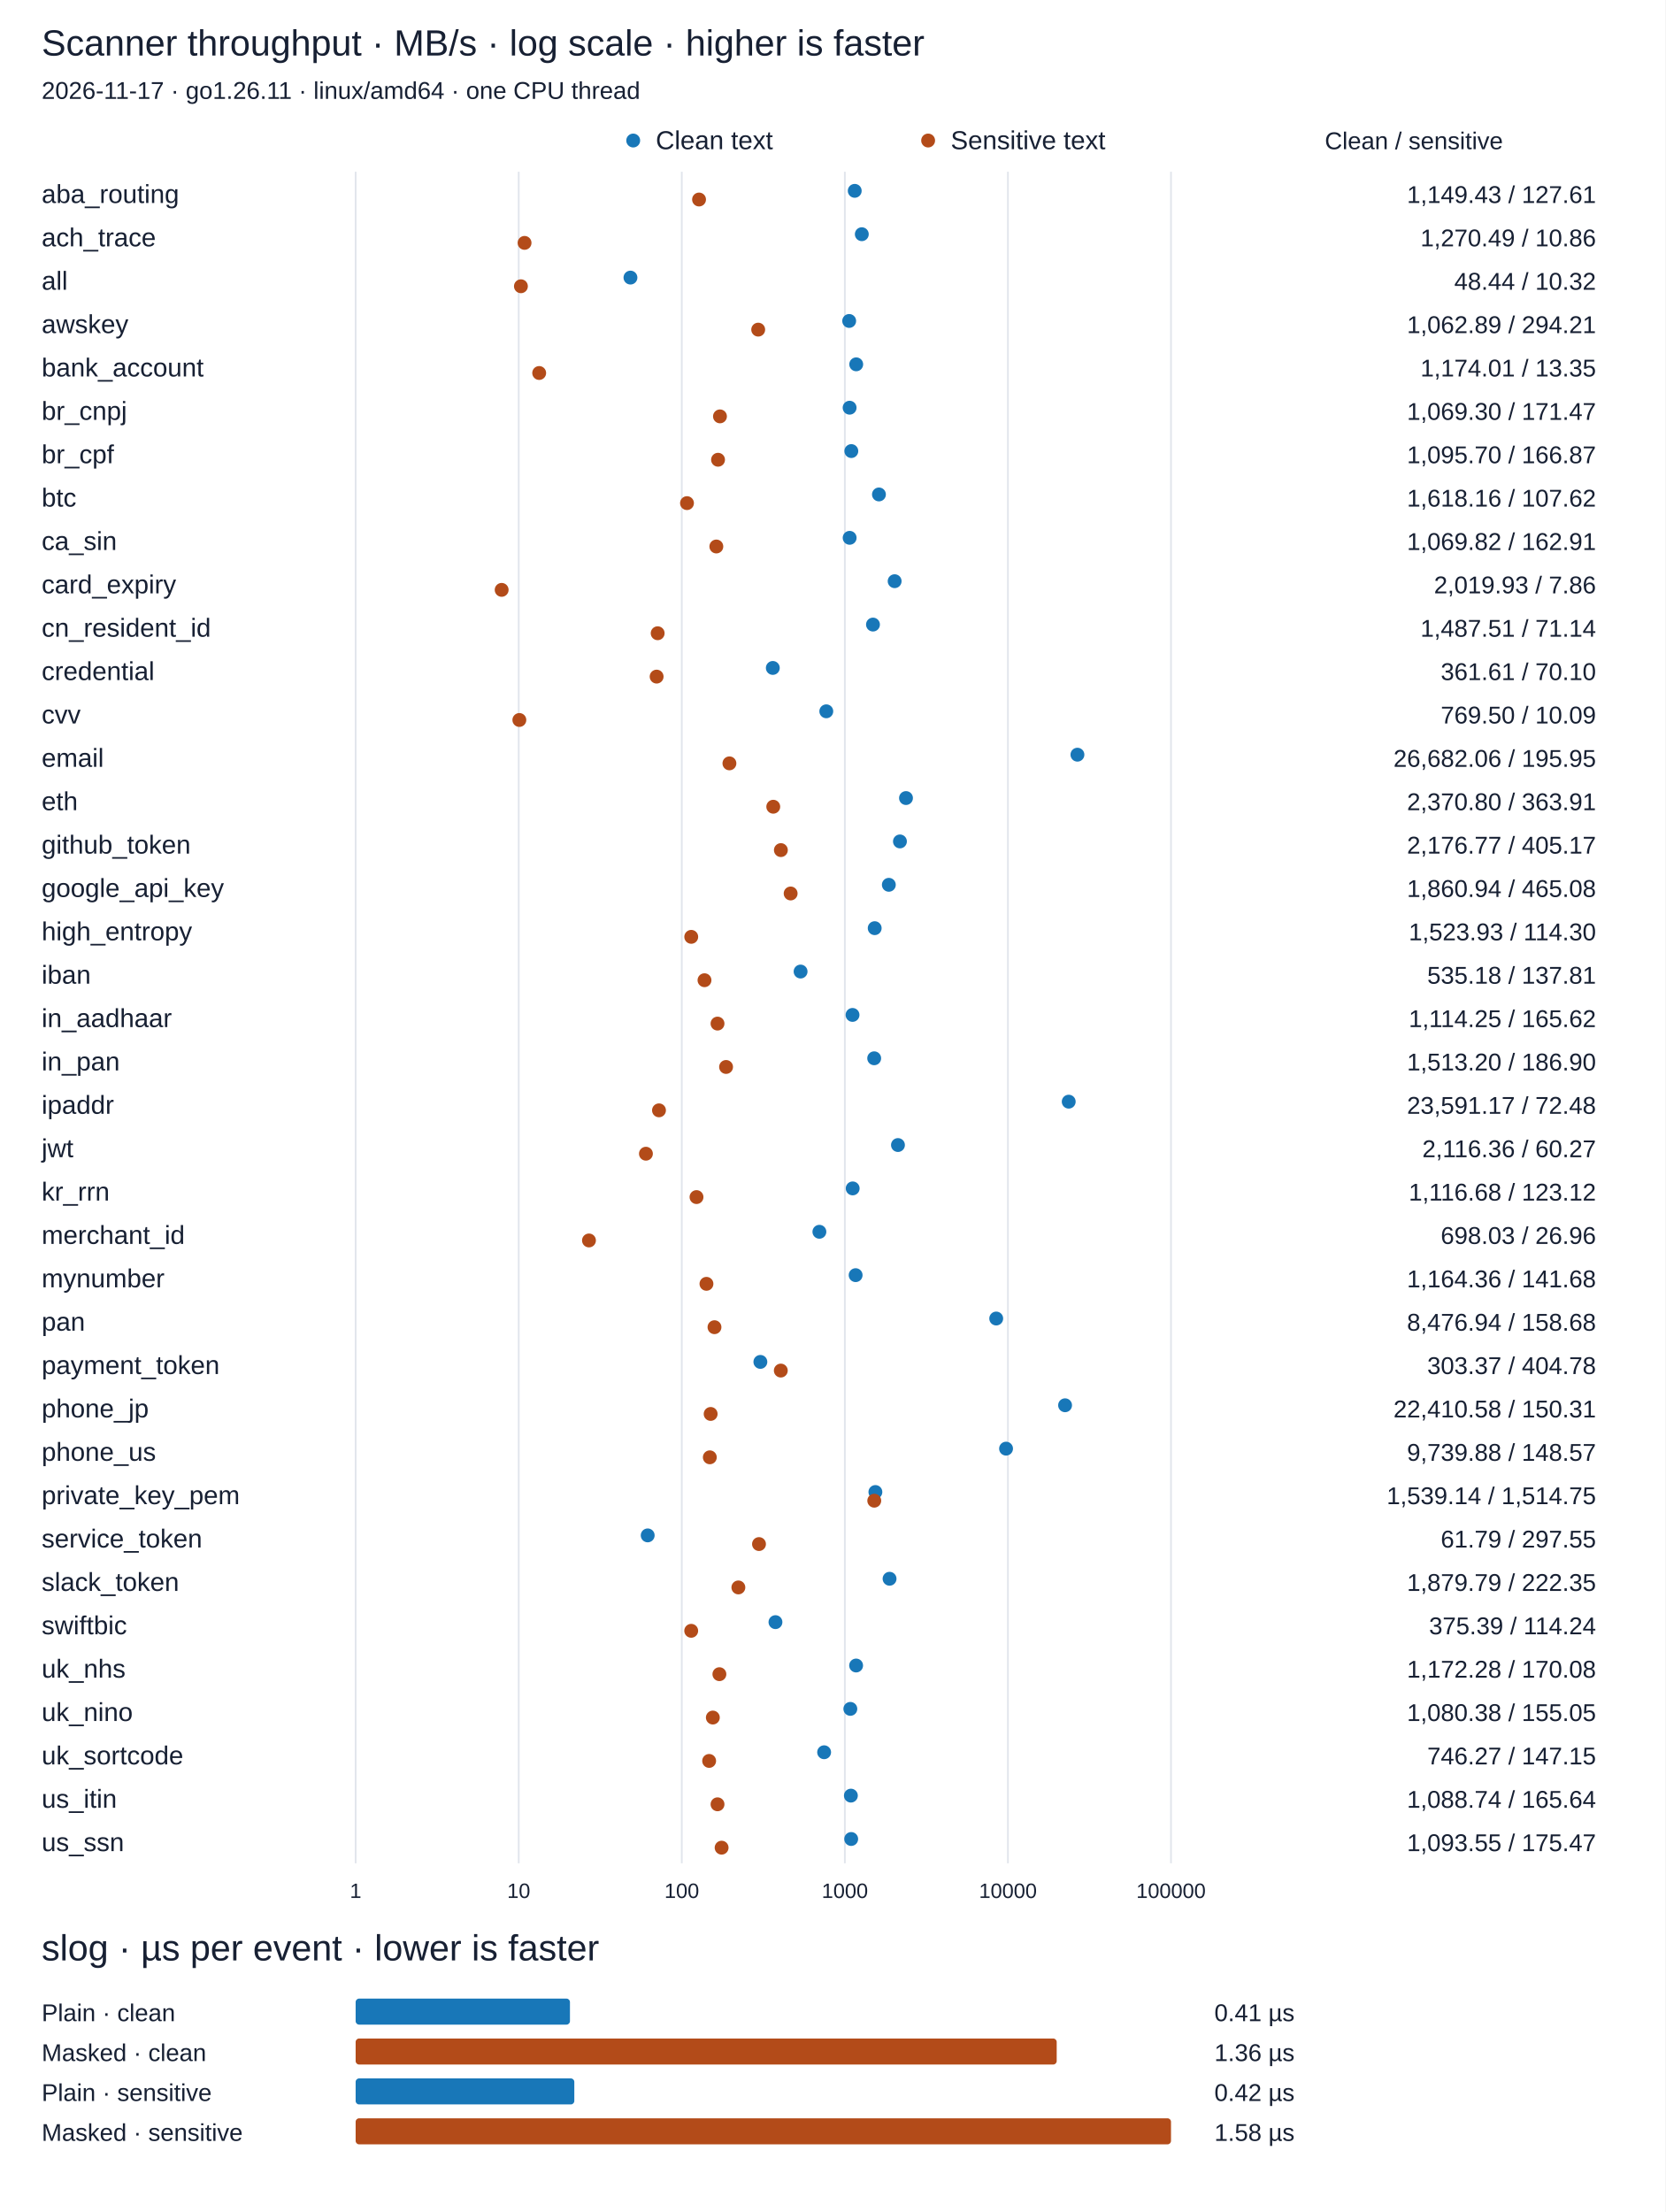
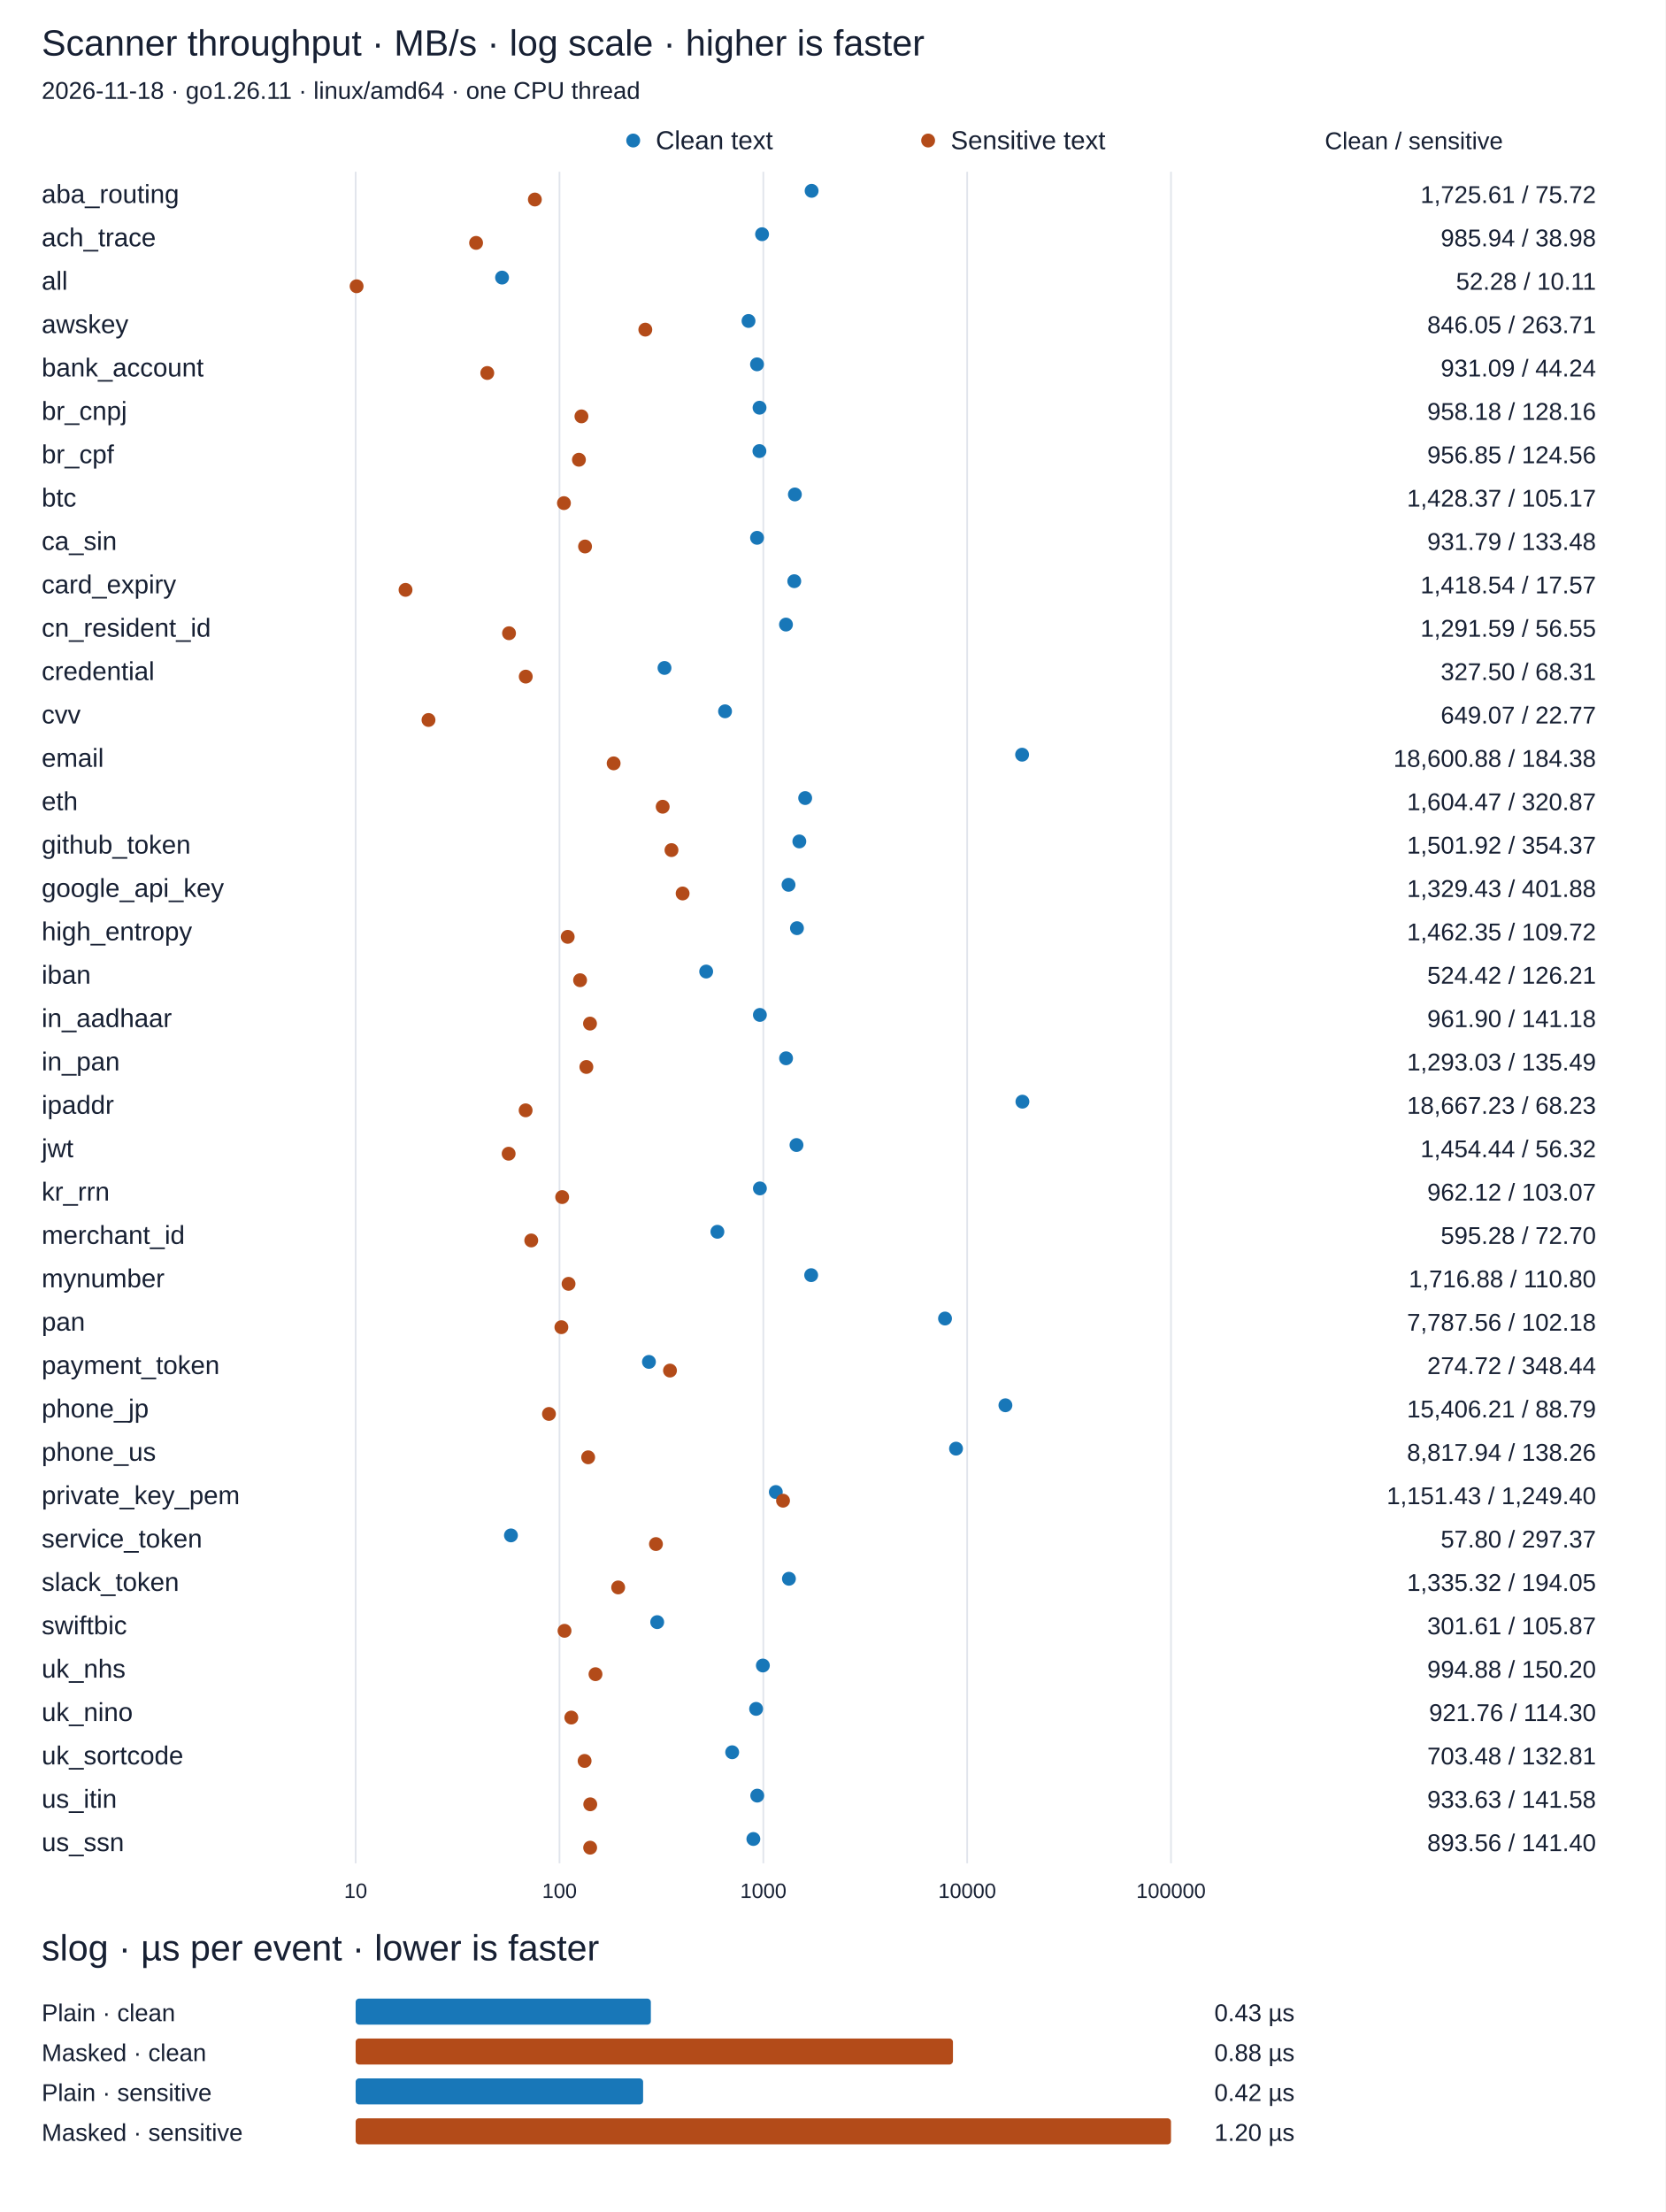
<svg xmlns="http://www.w3.org/2000/svg" width="960" height="1275" viewBox="0 0 960 1275" role="img">
  <rect width="100%" height="100%" fill="white" />
  <g font-family="Arial, sans-serif" font-size="15" fill="#172033">
    <text x="24" y="32" font-size="21" fill="#172033" text-anchor="start">Scanner throughput · MB/s · log scale · higher is faster</text>
-     <text x="24" y="57" font-size="14" fill="#172033" text-anchor="start">2026-11-17 · go1.26.11 · linux/amd64 · one CPU thread</text>
+     <text x="24" y="57" font-size="14" fill="#172033" text-anchor="start">2026-11-18 · go1.26.11 · linux/amd64 · one CPU thread</text>
    <circle cx="365.00" cy="81" r="4" fill="#1877b8" />
    <text x="378" y="86" font-size="15" fill="#172033" text-anchor="start">Clean text</text>
    <circle cx="535.00" cy="81" r="4" fill="#b34b19" />
    <text x="548" y="86" font-size="15" fill="#172033" text-anchor="start">Sensitive text</text>
    <text x="815" y="86" font-size="14" fill="#172033" text-anchor="middle">Clean / sensitive</text>
    <path d="M205.0,99 L205.0,1074" stroke="#e1e5ec" />
-     <text x="205.0" y="1094" font-size="12" fill="#172033" text-anchor="middle">1</text>
-     <path d="M299.0,99 L299.0,1074" stroke="#e1e5ec" />
-     <text x="299.0" y="1094" font-size="12" fill="#172033" text-anchor="middle">10</text>
-     <path d="M393.0,99 L393.0,1074" stroke="#e1e5ec" />
-     <text x="393.0" y="1094" font-size="12" fill="#172033" text-anchor="middle">100</text>
-     <path d="M487.0,99 L487.0,1074" stroke="#e1e5ec" />
-     <text x="487.0" y="1094" font-size="12" fill="#172033" text-anchor="middle">1000</text>
-     <path d="M581.0,99 L581.0,1074" stroke="#e1e5ec" />
-     <text x="581.0" y="1094" font-size="12" fill="#172033" text-anchor="middle">10000</text>
+     <text x="205.0" y="1094" font-size="12" fill="#172033" text-anchor="middle">10</text>
+     <path d="M322.5,99 L322.5,1074" stroke="#e1e5ec" />
+     <text x="322.5" y="1094" font-size="12" fill="#172033" text-anchor="middle">100</text>
+     <path d="M440.0,99 L440.0,1074" stroke="#e1e5ec" />
+     <text x="440.0" y="1094" font-size="12" fill="#172033" text-anchor="middle">1000</text>
+     <path d="M557.5,99 L557.5,1074" stroke="#e1e5ec" />
+     <text x="557.5" y="1094" font-size="12" fill="#172033" text-anchor="middle">10000</text>
    <path d="M675.0,99 L675.0,1074" stroke="#e1e5ec" />
    <text x="675.0" y="1094" font-size="12" fill="#172033" text-anchor="middle">100000</text>
    <text x="24" y="117" font-size="15" fill="#172033" text-anchor="start">aba_routing</text>
-     <circle cx="492.69" cy="110" r="4" fill="#1877b8" />
-     <circle cx="402.95" cy="115" r="4" fill="#b34b19" />
-     <text x="920" y="117" font-size="14" fill="#172033" text-anchor="end">1,149.43 / 127.61</text>
+     <circle cx="467.84" cy="110" r="4" fill="#1877b8" />
+     <circle cx="308.31" cy="115" r="4" fill="#b34b19" />
+     <text x="920" y="117" font-size="14" fill="#172033" text-anchor="end">1,725.61 / 75.72</text>
    <text x="24" y="142" font-size="15" fill="#172033" text-anchor="start">ach_trace</text>
-     <circle cx="496.77" cy="135" r="4" fill="#1877b8" />
-     <circle cx="302.37" cy="140" r="4" fill="#b34b19" />
-     <text x="920" y="142" font-size="14" fill="#172033" text-anchor="end">1,270.49 / 10.86</text>
+     <circle cx="439.28" cy="135" r="4" fill="#1877b8" />
+     <circle cx="274.43" cy="140" r="4" fill="#b34b19" />
+     <text x="920" y="142" font-size="14" fill="#172033" text-anchor="end">985.94 / 38.98</text>
    <text x="24" y="167" font-size="15" fill="#172033" text-anchor="start">all</text>
-     <circle cx="363.41" cy="160" r="4" fill="#1877b8" />
-     <circle cx="300.27" cy="165" r="4" fill="#b34b19" />
-     <text x="920" y="167" font-size="14" fill="#172033" text-anchor="end">48.44 / 10.32</text>
+     <circle cx="289.40" cy="160" r="4" fill="#1877b8" />
+     <circle cx="205.56" cy="165" r="4" fill="#b34b19" />
+     <text x="920" y="167" font-size="14" fill="#172033" text-anchor="end">52.28 / 10.11</text>
    <text x="24" y="192" font-size="15" fill="#172033" text-anchor="start">awskey</text>
-     <circle cx="489.49" cy="185" r="4" fill="#1877b8" />
-     <circle cx="437.05" cy="190" r="4" fill="#b34b19" />
-     <text x="920" y="192" font-size="14" fill="#172033" text-anchor="end">1,062.89 / 294.21</text>
+     <circle cx="431.47" cy="185" r="4" fill="#1877b8" />
+     <circle cx="371.98" cy="190" r="4" fill="#b34b19" />
+     <text x="920" y="192" font-size="14" fill="#172033" text-anchor="end">846.05 / 263.71</text>
    <text x="24" y="217" font-size="15" fill="#172033" text-anchor="start">bank_account</text>
-     <circle cx="493.55" cy="210" r="4" fill="#1877b8" />
-     <circle cx="310.80" cy="215" r="4" fill="#b34b19" />
-     <text x="920" y="217" font-size="14" fill="#172033" text-anchor="end">1,174.01 / 13.35</text>
+     <circle cx="436.36" cy="210" r="4" fill="#1877b8" />
+     <circle cx="280.88" cy="215" r="4" fill="#b34b19" />
+     <text x="920" y="217" font-size="14" fill="#172033" text-anchor="end">931.09 / 44.24</text>
    <text x="24" y="242" font-size="15" fill="#172033" text-anchor="start">br_cnpj</text>
-     <circle cx="489.74" cy="235" r="4" fill="#1877b8" />
-     <circle cx="415.01" cy="240" r="4" fill="#b34b19" />
-     <text x="920" y="242" font-size="14" fill="#172033" text-anchor="end">1,069.30 / 171.47</text>
+     <circle cx="437.82" cy="235" r="4" fill="#1877b8" />
+     <circle cx="335.16" cy="240" r="4" fill="#b34b19" />
+     <text x="920" y="242" font-size="14" fill="#172033" text-anchor="end">958.18 / 128.16</text>
    <text x="24" y="267" font-size="15" fill="#172033" text-anchor="start">br_cpf</text>
-     <circle cx="490.73" cy="260" r="4" fill="#1877b8" />
-     <circle cx="413.90" cy="265" r="4" fill="#b34b19" />
-     <text x="920" y="267" font-size="14" fill="#172033" text-anchor="end">1,095.70 / 166.87</text>
+     <circle cx="437.75" cy="260" r="4" fill="#1877b8" />
+     <circle cx="333.71" cy="265" r="4" fill="#b34b19" />
+     <text x="920" y="267" font-size="14" fill="#172033" text-anchor="end">956.85 / 124.56</text>
    <text x="24" y="292" font-size="15" fill="#172033" text-anchor="start">btc</text>
-     <circle cx="506.65" cy="285" r="4" fill="#1877b8" />
-     <circle cx="396.00" cy="290" r="4" fill="#b34b19" />
-     <text x="920" y="292" font-size="14" fill="#172033" text-anchor="end">1,618.16 / 107.62</text>
+     <circle cx="458.19" cy="285" r="4" fill="#1877b8" />
+     <circle cx="325.07" cy="290" r="4" fill="#b34b19" />
+     <text x="920" y="292" font-size="14" fill="#172033" text-anchor="end">1,428.37 / 105.17</text>
    <text x="24" y="317" font-size="15" fill="#172033" text-anchor="start">ca_sin</text>
-     <circle cx="489.76" cy="310" r="4" fill="#1877b8" />
-     <circle cx="412.92" cy="315" r="4" fill="#b34b19" />
-     <text x="920" y="317" font-size="14" fill="#172033" text-anchor="end">1,069.82 / 162.91</text>
+     <circle cx="436.39" cy="310" r="4" fill="#1877b8" />
+     <circle cx="337.24" cy="315" r="4" fill="#b34b19" />
+     <text x="920" y="317" font-size="14" fill="#172033" text-anchor="end">931.79 / 133.48</text>
    <text x="24" y="342" font-size="15" fill="#172033" text-anchor="start">card_expiry</text>
-     <circle cx="515.70" cy="335" r="4" fill="#1877b8" />
-     <circle cx="289.17" cy="340" r="4" fill="#b34b19" />
-     <text x="920" y="342" font-size="14" fill="#172033" text-anchor="end">2,019.93 / 7.86</text>
+     <circle cx="457.84" cy="335" r="4" fill="#1877b8" />
+     <circle cx="233.76" cy="340" r="4" fill="#b34b19" />
+     <text x="920" y="342" font-size="14" fill="#172033" text-anchor="end">1,418.54 / 17.57</text>
    <text x="24" y="367" font-size="15" fill="#172033" text-anchor="start">cn_resident_id</text>
-     <circle cx="503.21" cy="360" r="4" fill="#1877b8" />
-     <circle cx="379.10" cy="365" r="4" fill="#b34b19" />
-     <text x="920" y="367" font-size="14" fill="#172033" text-anchor="end">1,487.51 / 71.14</text>
+     <circle cx="453.06" cy="360" r="4" fill="#1877b8" />
+     <circle cx="293.42" cy="365" r="4" fill="#b34b19" />
+     <text x="920" y="367" font-size="14" fill="#172033" text-anchor="end">1,291.59 / 56.55</text>
    <text x="24" y="392" font-size="15" fill="#172033" text-anchor="start">credential</text>
-     <circle cx="445.47" cy="385" r="4" fill="#1877b8" />
-     <circle cx="378.50" cy="390" r="4" fill="#b34b19" />
-     <text x="920" y="392" font-size="14" fill="#172033" text-anchor="end">361.61 / 70.10</text>
+     <circle cx="383.04" cy="385" r="4" fill="#1877b8" />
+     <circle cx="303.06" cy="390" r="4" fill="#b34b19" />
+     <text x="920" y="392" font-size="14" fill="#172033" text-anchor="end">327.50 / 68.31</text>
    <text x="24" y="417" font-size="15" fill="#172033" text-anchor="start">cvv</text>
-     <circle cx="476.30" cy="410" r="4" fill="#1877b8" />
-     <circle cx="299.37" cy="415" r="4" fill="#b34b19" />
-     <text x="920" y="417" font-size="14" fill="#172033" text-anchor="end">769.50 / 10.09</text>
+     <circle cx="417.94" cy="410" r="4" fill="#1877b8" />
+     <circle cx="247.00" cy="415" r="4" fill="#b34b19" />
+     <text x="920" y="417" font-size="14" fill="#172033" text-anchor="end">649.07 / 22.77</text>
    <text x="24" y="442" font-size="15" fill="#172033" text-anchor="start">email</text>
-     <circle cx="621.06" cy="435" r="4" fill="#1877b8" />
-     <circle cx="420.46" cy="440" r="4" fill="#b34b19" />
-     <text x="920" y="442" font-size="14" fill="#172033" text-anchor="end">26,682.06 / 195.95</text>
+     <circle cx="589.17" cy="435" r="4" fill="#1877b8" />
+     <circle cx="353.72" cy="440" r="4" fill="#b34b19" />
+     <text x="920" y="442" font-size="14" fill="#172033" text-anchor="end">18,600.88 / 184.38</text>
    <text x="24" y="467" font-size="15" fill="#172033" text-anchor="start">eth</text>
-     <circle cx="522.24" cy="460" r="4" fill="#1877b8" />
-     <circle cx="445.73" cy="465" r="4" fill="#b34b19" />
-     <text x="920" y="467" font-size="14" fill="#172033" text-anchor="end">2,370.80 / 363.91</text>
+     <circle cx="464.13" cy="460" r="4" fill="#1877b8" />
+     <circle cx="381.99" cy="465" r="4" fill="#b34b19" />
+     <text x="920" y="467" font-size="14" fill="#172033" text-anchor="end">1,604.47 / 320.87</text>
    <text x="24" y="492" font-size="15" fill="#172033" text-anchor="start">github_token</text>
-     <circle cx="518.75" cy="485" r="4" fill="#1877b8" />
-     <circle cx="450.12" cy="490" r="4" fill="#b34b19" />
-     <text x="920" y="492" font-size="14" fill="#172033" text-anchor="end">2,176.77 / 405.17</text>
+     <circle cx="460.76" cy="485" r="4" fill="#1877b8" />
+     <circle cx="387.06" cy="490" r="4" fill="#b34b19" />
+     <text x="920" y="492" font-size="14" fill="#172033" text-anchor="end">1,501.92 / 354.37</text>
    <text x="24" y="517" font-size="15" fill="#172033" text-anchor="start">google_api_key</text>
-     <circle cx="512.35" cy="510" r="4" fill="#1877b8" />
-     <circle cx="455.75" cy="515" r="4" fill="#b34b19" />
-     <text x="920" y="517" font-size="14" fill="#172033" text-anchor="end">1,860.94 / 465.08</text>
+     <circle cx="454.53" cy="510" r="4" fill="#1877b8" />
+     <circle cx="393.48" cy="515" r="4" fill="#b34b19" />
+     <text x="920" y="517" font-size="14" fill="#172033" text-anchor="end">1,329.43 / 401.88</text>
    <text x="24" y="542" font-size="15" fill="#172033" text-anchor="start">high_entropy</text>
-     <circle cx="504.20" cy="535" r="4" fill="#1877b8" />
-     <circle cx="398.45" cy="540" r="4" fill="#b34b19" />
-     <text x="920" y="542" font-size="14" fill="#172033" text-anchor="end">1,523.93 / 114.30</text>
+     <circle cx="459.39" cy="535" r="4" fill="#1877b8" />
+     <circle cx="327.24" cy="540" r="4" fill="#b34b19" />
+     <text x="920" y="542" font-size="14" fill="#172033" text-anchor="end">1,462.35 / 109.72</text>
    <text x="24" y="567" font-size="15" fill="#172033" text-anchor="start">iban</text>
-     <circle cx="461.48" cy="560" r="4" fill="#1877b8" />
-     <circle cx="406.09" cy="565" r="4" fill="#b34b19" />
-     <text x="920" y="567" font-size="14" fill="#172033" text-anchor="end">535.18 / 137.81</text>
+     <circle cx="407.06" cy="560" r="4" fill="#1877b8" />
+     <circle cx="334.38" cy="565" r="4" fill="#b34b19" />
+     <text x="920" y="567" font-size="14" fill="#172033" text-anchor="end">524.42 / 126.21</text>
    <text x="24" y="592" font-size="15" fill="#172033" text-anchor="start">in_aadhaar</text>
-     <circle cx="491.42" cy="585" r="4" fill="#1877b8" />
-     <circle cx="413.60" cy="590" r="4" fill="#b34b19" />
-     <text x="920" y="592" font-size="14" fill="#172033" text-anchor="end">1,114.25 / 165.62</text>
+     <circle cx="438.02" cy="585" r="4" fill="#1877b8" />
+     <circle cx="340.10" cy="590" r="4" fill="#b34b19" />
+     <text x="920" y="592" font-size="14" fill="#172033" text-anchor="end">961.90 / 141.18</text>
    <text x="24" y="617" font-size="15" fill="#172033" text-anchor="start">in_pan</text>
-     <circle cx="503.91" cy="610" r="4" fill="#1877b8" />
-     <circle cx="418.53" cy="615" r="4" fill="#b34b19" />
-     <text x="920" y="617" font-size="14" fill="#172033" text-anchor="end">1,513.20 / 186.90</text>
+     <circle cx="453.11" cy="610" r="4" fill="#1877b8" />
+     <circle cx="338.00" cy="615" r="4" fill="#b34b19" />
+     <text x="920" y="617" font-size="14" fill="#172033" text-anchor="end">1,293.03 / 135.49</text>
    <text x="24" y="642" font-size="15" fill="#172033" text-anchor="start">ipaddr</text>
-     <circle cx="616.04" cy="635" r="4" fill="#1877b8" />
-     <circle cx="379.86" cy="640" r="4" fill="#b34b19" />
-     <text x="920" y="642" font-size="14" fill="#172033" text-anchor="end">23,591.17 / 72.48</text>
+     <circle cx="589.35" cy="635" r="4" fill="#1877b8" />
+     <circle cx="302.99" cy="640" r="4" fill="#b34b19" />
+     <text x="920" y="642" font-size="14" fill="#172033" text-anchor="end">18,667.23 / 68.23</text>
    <text x="24" y="667" font-size="15" fill="#172033" text-anchor="start">jwt</text>
-     <circle cx="517.61" cy="660" r="4" fill="#1877b8" />
-     <circle cx="372.33" cy="665" r="4" fill="#b34b19" />
-     <text x="920" y="667" font-size="14" fill="#172033" text-anchor="end">2,116.36 / 60.27</text>
+     <circle cx="459.12" cy="660" r="4" fill="#1877b8" />
+     <circle cx="293.20" cy="665" r="4" fill="#b34b19" />
+     <text x="920" y="667" font-size="14" fill="#172033" text-anchor="end">1,454.44 / 56.32</text>
    <text x="24" y="692" font-size="15" fill="#172033" text-anchor="start">kr_rrn</text>
-     <circle cx="491.51" cy="685" r="4" fill="#1877b8" />
-     <circle cx="401.49" cy="690" r="4" fill="#b34b19" />
-     <text x="920" y="692" font-size="14" fill="#172033" text-anchor="end">1,116.68 / 123.12</text>
+     <circle cx="438.03" cy="685" r="4" fill="#1877b8" />
+     <circle cx="324.05" cy="690" r="4" fill="#b34b19" />
+     <text x="920" y="692" font-size="14" fill="#172033" text-anchor="end">962.12 / 103.07</text>
    <text x="24" y="717" font-size="15" fill="#172033" text-anchor="start">merchant_id</text>
-     <circle cx="472.32" cy="710" r="4" fill="#1877b8" />
-     <circle cx="339.50" cy="715" r="4" fill="#b34b19" />
-     <text x="920" y="717" font-size="14" fill="#172033" text-anchor="end">698.03 / 26.96</text>
+     <circle cx="413.53" cy="710" r="4" fill="#1877b8" />
+     <circle cx="306.23" cy="715" r="4" fill="#b34b19" />
+     <text x="920" y="717" font-size="14" fill="#172033" text-anchor="end">595.28 / 72.70</text>
    <text x="24" y="742" font-size="15" fill="#172033" text-anchor="start">mynumber</text>
-     <circle cx="493.21" cy="735" r="4" fill="#1877b8" />
-     <circle cx="407.22" cy="740" r="4" fill="#b34b19" />
-     <text x="920" y="742" font-size="14" fill="#172033" text-anchor="end">1,164.36 / 141.68</text>
+     <circle cx="467.58" cy="735" r="4" fill="#1877b8" />
+     <circle cx="327.73" cy="740" r="4" fill="#b34b19" />
+     <text x="920" y="742" font-size="14" fill="#172033" text-anchor="end">1,716.88 / 110.80</text>
    <text x="24" y="767" font-size="15" fill="#172033" text-anchor="start">pan</text>
-     <circle cx="574.25" cy="760" r="4" fill="#1877b8" />
-     <circle cx="411.85" cy="765" r="4" fill="#b34b19" />
-     <text x="920" y="767" font-size="14" fill="#172033" text-anchor="end">8,476.94 / 158.68</text>
+     <circle cx="544.74" cy="760" r="4" fill="#1877b8" />
+     <circle cx="323.60" cy="765" r="4" fill="#b34b19" />
+     <text x="920" y="767" font-size="14" fill="#172033" text-anchor="end">7,787.56 / 102.18</text>
    <text x="24" y="792" font-size="15" fill="#172033" text-anchor="start">payment_token</text>
-     <circle cx="438.30" cy="785" r="4" fill="#1877b8" />
-     <circle cx="450.08" cy="790" r="4" fill="#b34b19" />
-     <text x="920" y="792" font-size="14" fill="#172033" text-anchor="end">303.37 / 404.78</text>
+     <circle cx="374.07" cy="785" r="4" fill="#1877b8" />
+     <circle cx="386.20" cy="790" r="4" fill="#b34b19" />
+     <text x="920" y="792" font-size="14" fill="#172033" text-anchor="end">274.72 / 348.44</text>
    <text x="24" y="817" font-size="15" fill="#172033" text-anchor="start">phone_jp</text>
-     <circle cx="613.94" cy="810" r="4" fill="#1877b8" />
-     <circle cx="409.64" cy="815" r="4" fill="#b34b19" />
-     <text x="920" y="817" font-size="14" fill="#172033" text-anchor="end">22,410.58 / 150.31</text>
+     <circle cx="579.55" cy="810" r="4" fill="#1877b8" />
+     <circle cx="316.44" cy="815" r="4" fill="#b34b19" />
+     <text x="920" y="817" font-size="14" fill="#172033" text-anchor="end">15,406.21 / 88.79</text>
    <text x="24" y="842" font-size="15" fill="#172033" text-anchor="start">phone_us</text>
-     <circle cx="579.92" cy="835" r="4" fill="#1877b8" />
-     <circle cx="409.16" cy="840" r="4" fill="#b34b19" />
-     <text x="920" y="842" font-size="14" fill="#172033" text-anchor="end">9,739.88 / 148.57</text>
+     <circle cx="551.08" cy="835" r="4" fill="#1877b8" />
+     <circle cx="339.03" cy="840" r="4" fill="#b34b19" />
+     <text x="920" y="842" font-size="14" fill="#172033" text-anchor="end">8,817.94 / 138.26</text>
    <text x="24" y="867" font-size="15" fill="#172033" text-anchor="start">private_key_pem</text>
-     <circle cx="504.60" cy="860" r="4" fill="#1877b8" />
-     <circle cx="503.95" cy="865" r="4" fill="#b34b19" />
-     <text x="920" y="867" font-size="14" fill="#172033" text-anchor="end">1,539.14 / 1,514.75</text>
+     <circle cx="447.20" cy="860" r="4" fill="#1877b8" />
+     <circle cx="451.36" cy="865" r="4" fill="#b34b19" />
+     <text x="920" y="867" font-size="14" fill="#172033" text-anchor="end">1,151.43 / 1,249.40</text>
    <text x="24" y="892" font-size="15" fill="#172033" text-anchor="start">service_token</text>
-     <circle cx="373.35" cy="885" r="4" fill="#1877b8" />
-     <circle cx="437.51" cy="890" r="4" fill="#b34b19" />
-     <text x="920" y="892" font-size="14" fill="#172033" text-anchor="end">61.79 / 297.55</text>
+     <circle cx="294.52" cy="885" r="4" fill="#1877b8" />
+     <circle cx="378.11" cy="890" r="4" fill="#b34b19" />
+     <text x="920" y="892" font-size="14" fill="#172033" text-anchor="end">57.80 / 297.37</text>
    <text x="24" y="917" font-size="15" fill="#172033" text-anchor="start">slack_token</text>
-     <circle cx="512.77" cy="910" r="4" fill="#1877b8" />
-     <circle cx="425.62" cy="915" r="4" fill="#b34b19" />
-     <text x="920" y="917" font-size="14" fill="#172033" text-anchor="end">1,879.79 / 222.35</text>
+     <circle cx="454.76" cy="910" r="4" fill="#1877b8" />
+     <circle cx="356.33" cy="915" r="4" fill="#b34b19" />
+     <text x="920" y="917" font-size="14" fill="#172033" text-anchor="end">1,335.32 / 194.05</text>
    <text x="24" y="942" font-size="15" fill="#172033" text-anchor="start">swiftbic</text>
-     <circle cx="447.00" cy="935" r="4" fill="#1877b8" />
-     <circle cx="398.43" cy="940" r="4" fill="#b34b19" />
-     <text x="920" y="942" font-size="14" fill="#172033" text-anchor="end">375.39 / 114.24</text>
+     <circle cx="378.83" cy="935" r="4" fill="#1877b8" />
+     <circle cx="325.41" cy="940" r="4" fill="#b34b19" />
+     <text x="920" y="942" font-size="14" fill="#172033" text-anchor="end">301.61 / 105.87</text>
    <text x="24" y="967" font-size="15" fill="#172033" text-anchor="start">uk_nhs</text>
-     <circle cx="493.49" cy="960" r="4" fill="#1877b8" />
-     <circle cx="414.68" cy="965" r="4" fill="#b34b19" />
-     <text x="920" y="967" font-size="14" fill="#172033" text-anchor="end">1,172.28 / 170.08</text>
+     <circle cx="439.74" cy="960" r="4" fill="#1877b8" />
+     <circle cx="343.26" cy="965" r="4" fill="#b34b19" />
+     <text x="920" y="967" font-size="14" fill="#172033" text-anchor="end">994.88 / 150.20</text>
    <text x="24" y="992" font-size="15" fill="#172033" text-anchor="start">uk_nino</text>
-     <circle cx="490.16" cy="985" r="4" fill="#1877b8" />
-     <circle cx="410.90" cy="990" r="4" fill="#b34b19" />
-     <text x="920" y="992" font-size="14" fill="#172033" text-anchor="end">1,080.38 / 155.05</text>
+     <circle cx="435.84" cy="985" r="4" fill="#1877b8" />
+     <circle cx="329.32" cy="990" r="4" fill="#b34b19" />
+     <text x="920" y="992" font-size="14" fill="#172033" text-anchor="end">921.76 / 114.30</text>
    <text x="24" y="1017" font-size="15" fill="#172033" text-anchor="start">uk_sortcode</text>
-     <circle cx="475.05" cy="1010" r="4" fill="#1877b8" />
-     <circle cx="408.77" cy="1015" r="4" fill="#b34b19" />
-     <text x="920" y="1017" font-size="14" fill="#172033" text-anchor="end">746.27 / 147.15</text>
+     <circle cx="422.05" cy="1010" r="4" fill="#1877b8" />
+     <circle cx="336.98" cy="1015" r="4" fill="#b34b19" />
+     <text x="920" y="1017" font-size="14" fill="#172033" text-anchor="end">703.48 / 132.81</text>
    <text x="24" y="1042" font-size="15" fill="#172033" text-anchor="start">us_itin</text>
-     <circle cx="490.47" cy="1035" r="4" fill="#1877b8" />
-     <circle cx="413.60" cy="1040" r="4" fill="#b34b19" />
-     <text x="920" y="1042" font-size="14" fill="#172033" text-anchor="end">1,088.74 / 165.64</text>
+     <circle cx="436.50" cy="1035" r="4" fill="#1877b8" />
+     <circle cx="340.24" cy="1040" r="4" fill="#b34b19" />
+     <text x="920" y="1042" font-size="14" fill="#172033" text-anchor="end">933.63 / 141.58</text>
    <text x="24" y="1067" font-size="15" fill="#172033" text-anchor="start">us_ssn</text>
-     <circle cx="490.65" cy="1060" r="4" fill="#1877b8" />
-     <circle cx="415.96" cy="1065" r="4" fill="#b34b19" />
-     <text x="920" y="1067" font-size="14" fill="#172033" text-anchor="end">1,093.55 / 175.47</text>
+     <circle cx="434.26" cy="1060" r="4" fill="#1877b8" />
+     <circle cx="340.18" cy="1065" r="4" fill="#b34b19" />
+     <text x="920" y="1067" font-size="14" fill="#172033" text-anchor="end">893.56 / 141.40</text>
    <text x="24" y="1130" font-size="21" fill="#172033" text-anchor="start">slog · µs per event · lower is faster</text>
    <text x="24" y="1165" font-size="14" fill="#172033" text-anchor="start">Plain · clean</text>
-     <rect x="205" y="1152" width="123.54" height="15" rx="2" fill="#1877b8" />
-     <text x="700" y="1165" font-size="14" fill="#172033" text-anchor="start">0.41 µs</text>
+     <rect x="205" y="1152" width="170.17" height="15" rx="2" fill="#1877b8" />
+     <text x="700" y="1165" font-size="14" fill="#172033" text-anchor="start">0.43 µs</text>
    <text x="24" y="1188" font-size="14" fill="#172033" text-anchor="start">Masked · clean</text>
-     <rect x="205" y="1175" width="404.11" height="15" rx="2" fill="#b34b19" />
-     <text x="700" y="1188" font-size="14" fill="#172033" text-anchor="start">1.36 µs</text>
+     <rect x="205" y="1175" width="344.31" height="15" rx="2" fill="#b34b19" />
+     <text x="700" y="1188" font-size="14" fill="#172033" text-anchor="start">0.88 µs</text>
    <text x="24" y="1211" font-size="14" fill="#172033" text-anchor="start">Plain · sensitive</text>
-     <rect x="205" y="1198" width="126.05" height="15" rx="2" fill="#1877b8" />
+     <rect x="205" y="1198" width="165.71" height="15" rx="2" fill="#1877b8" />
    <text x="700" y="1211" font-size="14" fill="#172033" text-anchor="start">0.42 µs</text>
    <text x="24" y="1234" font-size="14" fill="#172033" text-anchor="start">Masked · sensitive</text>
    <rect x="205" y="1221" width="470.00" height="15" rx="2" fill="#b34b19" />
-     <text x="700" y="1234" font-size="14" fill="#172033" text-anchor="start">1.58 µs</text>
+     <text x="700" y="1234" font-size="14" fill="#172033" text-anchor="start">1.20 µs</text>
  </g>
</svg>
